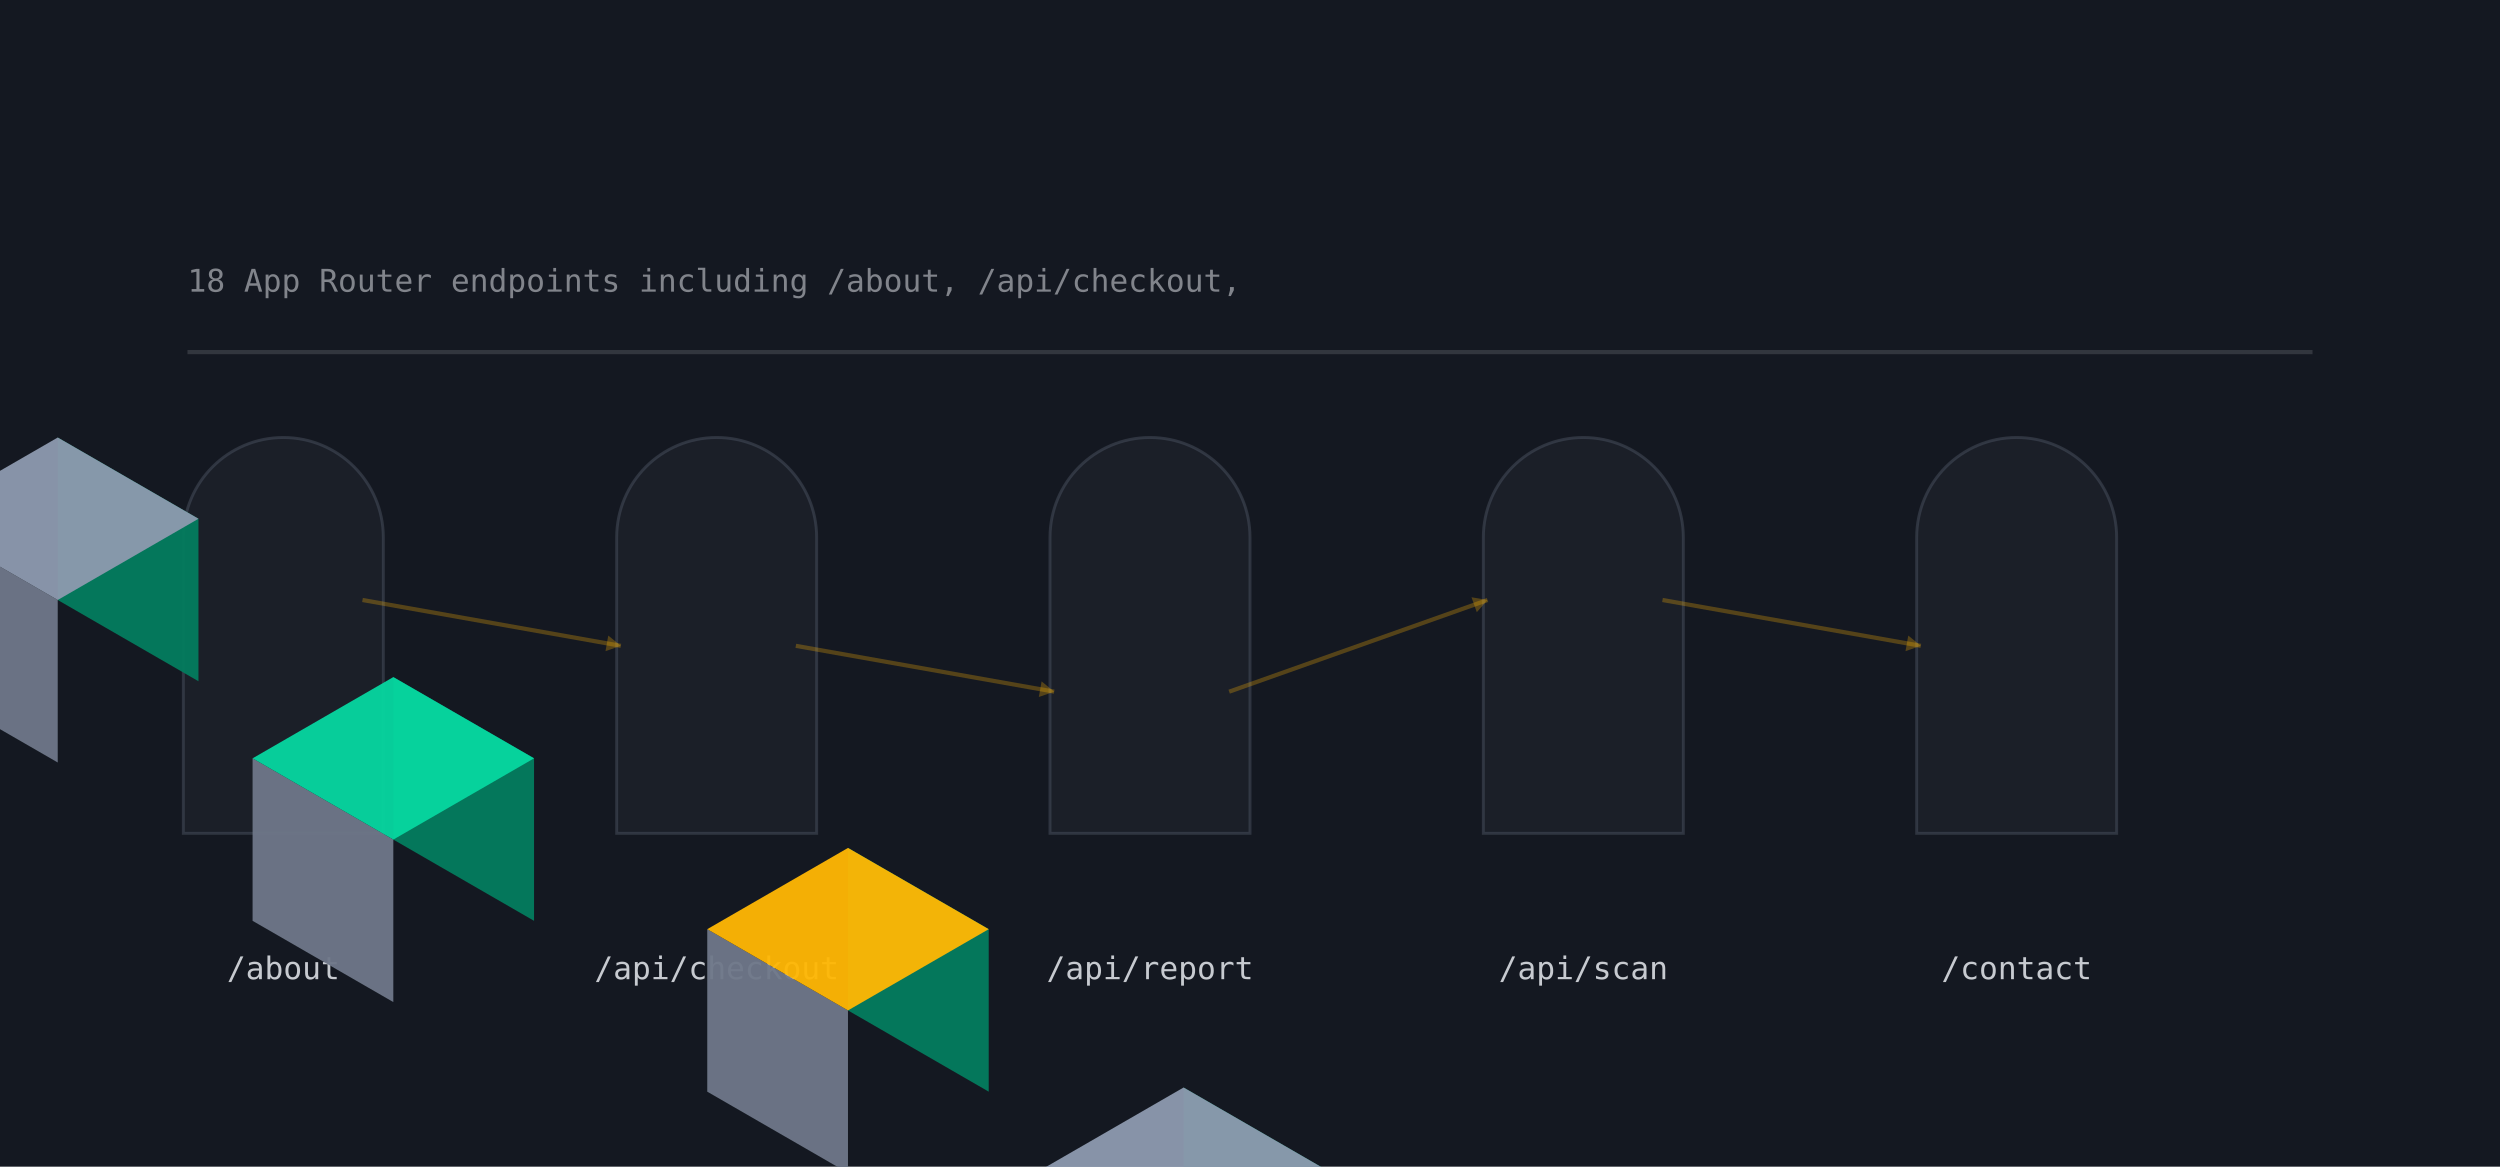
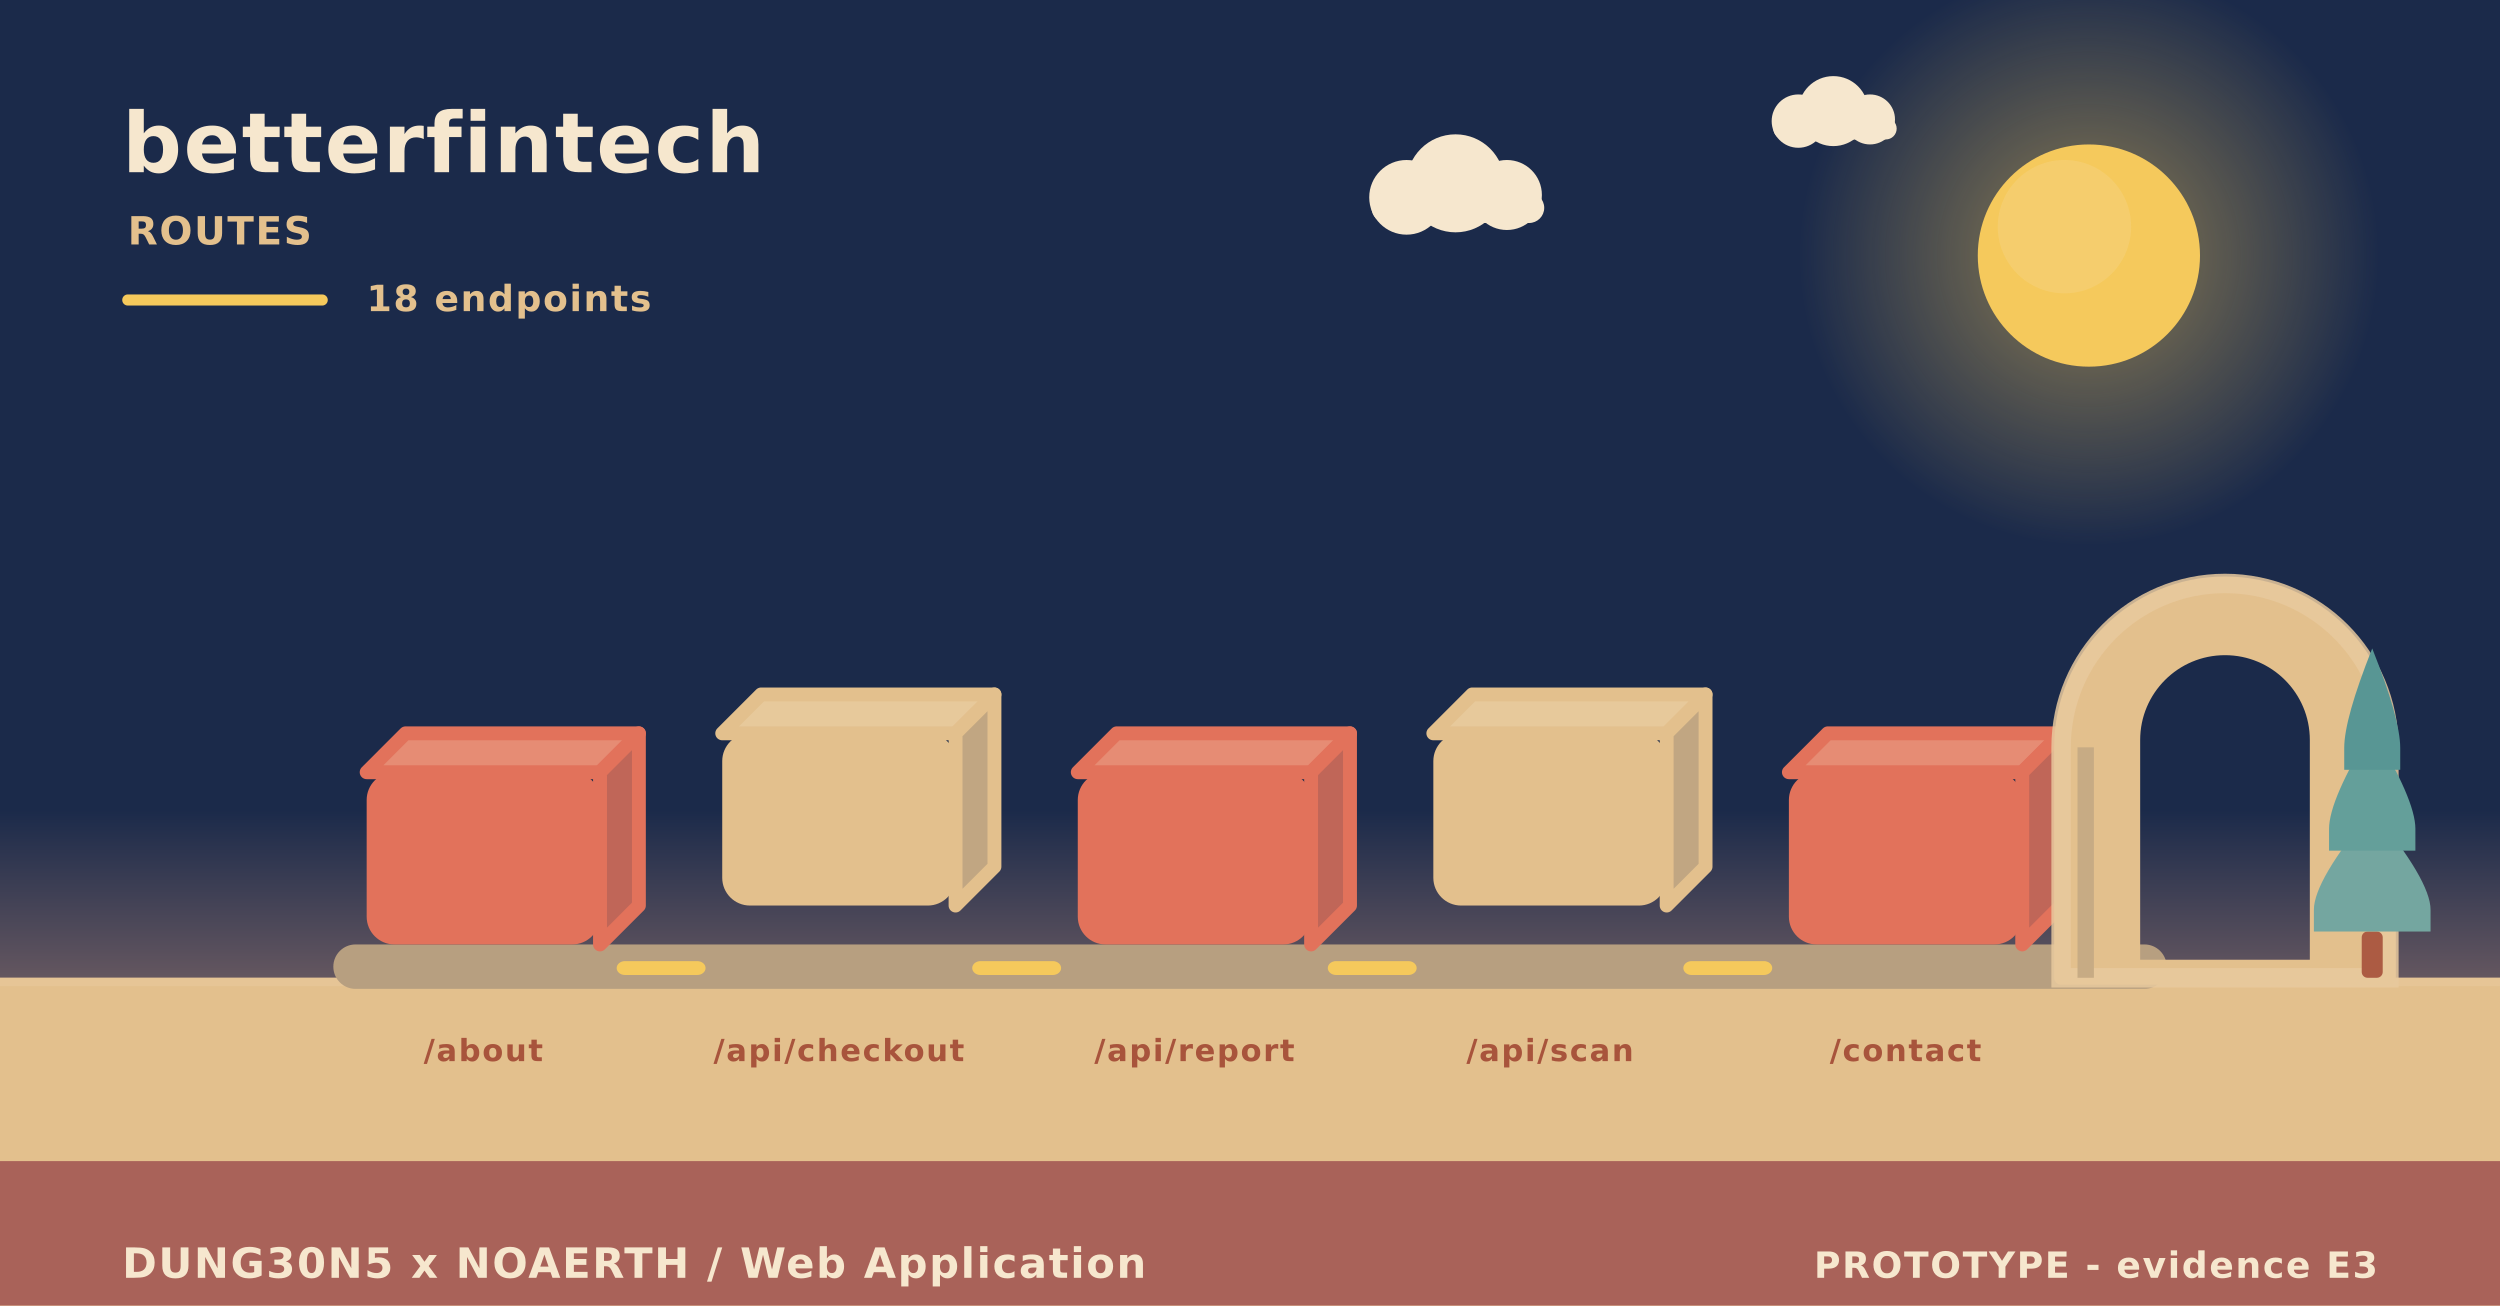
- <svg xmlns="http://www.w3.org/2000/svg" viewBox="0 0 1200 560" width="1200" height="560" role="img" aria-label="betterfintech data flow">
-   <rect width="1200" height="560" fill="#141821" />
-   <defs>
-     <linearGradient id="gf" x1="0" y1="0" x2="1" y2="1">
-       <stop offset="0%" stop-color="#ffb703" />
-       <stop offset="100%" stop-color="#8d99ae" />
-     </linearGradient>
-   </defs>
-   <path d="M88.00,400.00 L88.00,258.00 A48.00,48.00 0 0 1 184.00,258.00 L184.00,400.00 Z" fill="rgba(141,153,174,0.100)" opacity="0.55" stroke="rgba(141,153,174,0.400)" stroke-width="1.4" />
-   <polygon points="-133.37,173.00 -65.82,212.00 -65.82,134.00 -133.37,95.00" fill="#037c5d" opacity="0.95" />
-   <polygon points="-200.92,212.00 -133.37,251.00 -133.37,173.00 -200.92,134.00" fill="#6e7788" opacity="0.95" />
-   <polygon points="-133.37,95.00 -65.82,134.00 -133.37,173.00 -200.92,134.00" fill="#ffb703" opacity="0.95" />
-   <text x="136" y="470" font-family="ui-monospace,Menlo,monospace" font-size="15" fill="rgba(238,241,246,0.820)" text-anchor="middle">/about</text>
-   <path d="M296.00,400.00 L296.00,258.00 A48.00,48.00 0 0 1 392.00,258.00 L392.00,400.00 Z" fill="rgba(141,153,174,0.100)" opacity="0.55" stroke="rgba(141,153,174,0.400)" stroke-width="1.4" />
-   <polygon points="27.71,288.00 95.26,327.00 95.26,249.00 27.71,210.00" fill="#037c5d" opacity="0.95" />
-   <polygon points="-39.84,327.00 27.71,366.00 27.71,288.00 -39.84,249.00" fill="#6e7788" opacity="0.95" />
-   <polygon points="27.71,210.00 95.26,249.00 27.71,288.00 -39.84,249.00" fill="#8d99ae" opacity="0.95" />
-   <text x="344" y="470" font-family="ui-monospace,Menlo,monospace" font-size="15" fill="rgba(238,241,246,0.820)" text-anchor="middle">/api/checkout</text>
-   <line x1="174.00" y1="288.00" x2="298.00" y2="310.00" stroke="rgba(255,183,3,0.500)" stroke-width="2.00" opacity="0.55" />
-   <polygon points="298.00,310.00 291.97,305.07 290.64,312.55" fill="rgba(255,183,3,0.500)" opacity="0.55" />
-   <path d="M504.00,400.00 L504.00,258.00 A48.00,48.00 0 0 1 600.00,258.00 L600.00,400.00 Z" fill="rgba(141,153,174,0.100)" opacity="0.55" stroke="rgba(141,153,174,0.400)" stroke-width="1.4" />
-   <polygon points="188.79,403.00 256.34,442.00 256.34,364.00 188.79,325.00" fill="#037c5d" opacity="0.95" />
-   <polygon points="121.24,442.00 188.79,481.00 188.79,403.00 121.24,364.00" fill="#6e7788" opacity="0.95" />
-   <polygon points="188.79,325.00 256.34,364.00 188.79,403.00 121.24,364.00" fill="#06d6a0" opacity="0.95" />
-   <text x="552" y="470" font-family="ui-monospace,Menlo,monospace" font-size="15" fill="rgba(238,241,246,0.820)" text-anchor="middle">/api/report</text>
-   <line x1="382.00" y1="310.00" x2="506.00" y2="332.00" stroke="rgba(255,183,3,0.500)" stroke-width="2.00" opacity="0.55" />
-   <polygon points="506.00,332.00 499.97,327.07 498.64,334.55" fill="rgba(255,183,3,0.500)" opacity="0.55" />
-   <path d="M712.00,400.00 L712.00,258.00 A48.00,48.00 0 0 1 808.00,258.00 L808.00,400.00 Z" fill="rgba(141,153,174,0.100)" opacity="0.55" stroke="rgba(141,153,174,0.400)" stroke-width="1.4" />
-   <polygon points="407.03,485.00 474.58,524.00 474.58,446.00 407.03,407.00" fill="#037c5d" opacity="0.95" />
-   <polygon points="339.48,524.00 407.03,563.00 407.03,485.00 339.48,446.00" fill="#6e7788" opacity="0.95" />
-   <polygon points="407.03,407.00 474.58,446.00 407.03,485.00 339.48,446.00" fill="#ffb703" opacity="0.95" />
-   <text x="760" y="470" font-family="ui-monospace,Menlo,monospace" font-size="15" fill="rgba(238,241,246,0.820)" text-anchor="middle">/api/scan</text>
-   <line x1="590.00" y1="332.00" x2="714.00" y2="288.00" stroke="rgba(255,183,3,0.500)" stroke-width="2.00" opacity="0.55" />
-   <polygon points="714.00,288.00 706.32,286.69 708.86,293.86" fill="rgba(255,183,3,0.500)" opacity="0.55" />
-   <path d="M920.00,400.00 L920.00,258.00 A48.00,48.00 0 0 1 1016.00,258.00 L1016.00,400.00 Z" fill="rgba(141,153,174,0.100)" opacity="0.55" stroke="rgba(141,153,174,0.400)" stroke-width="1.4" />
-   <polygon points="568.11,600.00 635.66,639.00 635.66,561.00 568.11,522.00" fill="#037c5d" opacity="0.95" />
-   <polygon points="500.56,639.00 568.11,678.00 568.11,600.00 500.56,561.00" fill="#6e7788" opacity="0.95" />
-   <polygon points="568.11,522.00 635.66,561.00 568.11,600.00 500.56,561.00" fill="#8d99ae" opacity="0.95" />
-   <text x="968" y="470" font-family="ui-monospace,Menlo,monospace" font-size="15" fill="rgba(238,241,246,0.820)" text-anchor="middle">/contact</text>
-   <line x1="798.00" y1="288.00" x2="922.00" y2="310.00" stroke="rgba(255,183,3,0.500)" stroke-width="2.00" opacity="0.55" />
-   <polygon points="922.00,310.00 915.97,305.07 914.64,312.55" fill="rgba(255,183,3,0.500)" opacity="0.55" />
-   <rect x="90.00" y="168.00" width="1020.00" height="2.00" rx="0.00" fill="rgba(238,241,246,0.140)" opacity="1.00" />
-   <text x="90" y="140" font-family="ui-monospace,Menlo,monospace" font-size="15" fill="rgba(238,241,246,0.500)">18 App Router endpoints including /about, /api/checkout,</text>
+ <svg xmlns="http://www.w3.org/2000/svg" width="900" height="470" viewBox="0 0 900 470" role="img" aria-label="betterfintech - how data moves">
+   <linearGradient id="skyd" x1="0" y1="0" x2="0" y2="1">
+     <stop offset="0" stop-color="#1b2a4a" />
+     <stop offset="0.62" stop-color="#1b2a4a" />
+     <stop offset="1" stop-color="#f3ad8a" />
+   </linearGradient>
+   <rect width="900" height="470" fill="url(#skyd)" />
+   <radialGradient id="sund">
+     <stop offset="0.35" stop-color="#f5c95c" stop-opacity="0.34" />
+     <stop offset="1" stop-color="#f5c95c" stop-opacity="0" />
+   </radialGradient>
+   <circle cx="752" cy="92" r="104" fill="url(#sund)" />
+   <circle cx="752" cy="92" r="40" fill="#f5c95c" />
+   <circle cx="743.2" cy="81.6" r="24" fill="#f5d27e" opacity="0.5" />
+   <g>
+     <circle cx="524" cy="66" r="17.64" fill="#f6e7ce" />
+     <circle cx="506.36" cy="71.04" r="13.44" fill="#f6e7ce" />
+     <circle cx="542.48" cy="70.2" r="12.6" fill="#f6e7ce" />
+     <rect x="493.76" y="69.36" width="62.16" height="10.92" rx="5.46" fill="#f6e7ce" />
+   </g>
+   <g>
+     <circle cx="660" cy="40" r="12.6" fill="#f6e7ce" />
+     <circle cx="647.4" cy="43.6" r="9.6" fill="#f6e7ce" />
+     <circle cx="673.2" cy="43" r="9" fill="#f6e7ce" />
+     <rect x="638.4" y="42.4" width="44.4" height="7.8" rx="3.9" fill="#f6e7ce" />
+   </g>
+   <rect x="0" y="352" width="900" height="118" fill="#e3c08d" />
+   <rect x="0" y="352" width="900" height="3" fill="#e6c596" />
+   <text x="44" y="62" font-family="Verdana,DejaVu Sans,sans-serif" font-size="30" font-weight="700" letter-spacing="0.6" fill="#f6e7ce" text-anchor="start">betterfintech</text>
+   <text x="46" y="88" font-family="Verdana,DejaVu Sans,sans-serif" font-size="14" font-weight="700" letter-spacing="0.6" fill="#e3c08d" text-anchor="start">ROUTES</text>
+   <rect x="44" y="106" width="74" height="4" rx="2" fill="#f5c95c" />
+   <text x="132" y="112" font-family="Verdana,DejaVu Sans,sans-serif" font-size="13" font-weight="700" letter-spacing="0.6" fill="#e3c08d" text-anchor="start">18 endpoints</text>
+   <rect x="120" y="340" width="660" height="16" rx="8" fill="#b79f80" />
+   <path d="M132,278 L216,278 L230,264 L146,264 Z" fill="#e68c74" stroke="#e2725b" stroke-width="5" stroke-linejoin="round" />
+   <path d="M216,278 L230,264 L230,326 L216,340 Z" fill="#c06658" stroke="#e2725b" stroke-width="5" stroke-linejoin="round" />
+   <rect x="132" y="278" width="84" height="62" rx="10" fill="#e2725b" />
+   <text x="174" y="382" font-family="Verdana,DejaVu Sans,sans-serif" font-size="11" font-weight="700" letter-spacing="0.6" fill="#a8543c" text-anchor="middle">/about</text>
+   <path d="M260,264 L344,264 L358,250 L274,250 Z" fill="#e7c99b" stroke="#e3c08d" stroke-width="5" stroke-linejoin="round" />
+   <path d="M344,264 L358,250 L358,312 L344,326 Z" fill="#c1a682" stroke="#e3c08d" stroke-width="5" stroke-linejoin="round" />
+   <rect x="260" y="264" width="84" height="62" rx="10" fill="#e3c08d" />
+   <text x="302" y="382" font-family="Verdana,DejaVu Sans,sans-serif" font-size="11" font-weight="700" letter-spacing="0.6" fill="#a8543c" text-anchor="middle">/api/checkout</text>
+   <rect x="222" y="346" width="32" height="5" rx="3" fill="#f5c95c" />
+   <path d="M388,278 L472,278 L486,264 L402,264 Z" fill="#e68c74" stroke="#e2725b" stroke-width="5" stroke-linejoin="round" />
+   <path d="M472,278 L486,264 L486,326 L472,340 Z" fill="#c06658" stroke="#e2725b" stroke-width="5" stroke-linejoin="round" />
+   <rect x="388" y="278" width="84" height="62" rx="10" fill="#e2725b" />
+   <text x="430" y="382" font-family="Verdana,DejaVu Sans,sans-serif" font-size="11" font-weight="700" letter-spacing="0.6" fill="#a8543c" text-anchor="middle">/api/report</text>
+   <rect x="350" y="346" width="32" height="5" rx="3" fill="#f5c95c" />
+   <path d="M516,264 L600,264 L614,250 L530,250 Z" fill="#e7c99b" stroke="#e3c08d" stroke-width="5" stroke-linejoin="round" />
+   <path d="M600,264 L614,250 L614,312 L600,326 Z" fill="#c1a682" stroke="#e3c08d" stroke-width="5" stroke-linejoin="round" />
+   <rect x="516" y="264" width="84" height="62" rx="10" fill="#e3c08d" />
+   <text x="558" y="382" font-family="Verdana,DejaVu Sans,sans-serif" font-size="11" font-weight="700" letter-spacing="0.6" fill="#a8543c" text-anchor="middle">/api/scan</text>
+   <rect x="478" y="346" width="32" height="5" rx="3" fill="#f5c95c" />
+   <path d="M644,278 L728,278 L742,264 L658,264 Z" fill="#e68c74" stroke="#e2725b" stroke-width="5" stroke-linejoin="round" />
+   <path d="M728,278 L742,264 L742,326 L728,340 Z" fill="#c06658" stroke="#e2725b" stroke-width="5" stroke-linejoin="round" />
+   <rect x="644" y="278" width="84" height="62" rx="10" fill="#e2725b" />
+   <text x="686" y="382" font-family="Verdana,DejaVu Sans,sans-serif" font-size="11" font-weight="700" letter-spacing="0.6" fill="#a8543c" text-anchor="middle">/contact</text>
+   <rect x="606" y="346" width="32" height="5" rx="3" fill="#f5c95c" />
+   <path d="M742,352 L742,269.04 A59,59 0 0 1 860,269.04 L860,352 Z M767.96,348 L767.96,266.4 A33.04,33.04 0 0 1 834.04,266.4 L834.04,348 Z" fill="#e3c08d" fill-rule="evenodd" stroke="#e3c08d" stroke-width="5" stroke-linejoin="round" />
+   <path d="M742,352 L742,269.04 A59,59 0 0 1 860,269.04 L860,352 Z" fill="none" stroke="#e8c99d" stroke-width="7" stroke-linecap="round" opacity="0.85" />
+   <rect x="747.9" y="269.04" width="5.9" height="82.96" fill="#c7ab84" />
+   <rect x="850.22" y="335.36" width="7.56" height="16.64" rx="2.1" fill="#ac5b43" />
+   <path d="M854,291.68 Q833,317.01 833,327.5 Q833,335.36 833,335.36 L875,335.36 Q875,335.36 875,327.5 Q875,317.01 854,291.68 Z" fill="#74a6a0" />
+   <path d="M854,262.56 Q838.46,287.89 838.46,298.38 Q838.46,306.24 838.46,306.24 L869.54,306.24 Q869.54,306.24 869.54,298.38 Q869.54,287.89 854,262.56 Z" fill="#649f9a" />
+   <path d="M854,233.44 Q843.92,258.77 843.92,269.26 Q843.92,277.12 843.92,277.12 L864.08,277.12 Q864.08,277.12 864.08,269.26 Q864.08,258.77 854,233.44 Z" fill="#589694" />
+   <rect x="0" y="418" width="900" height="52" rx="0" fill="#a65c56" opacity="0.94" />
+   <text x="44" y="460" font-family="Verdana,DejaVu Sans,sans-serif" font-size="15" font-weight="700" letter-spacing="0.6" fill="#f6e7ce" text-anchor="start">DUNG30N5 x NOAERTH  /  Web Application</text>
+   <text x="856" y="460" font-family="Verdana,DejaVu Sans,sans-serif" font-size="13" font-weight="700" letter-spacing="0.6" fill="#f6e7ce" text-anchor="end">PROTOTYPE  -  evidence E3</text>
</svg>
